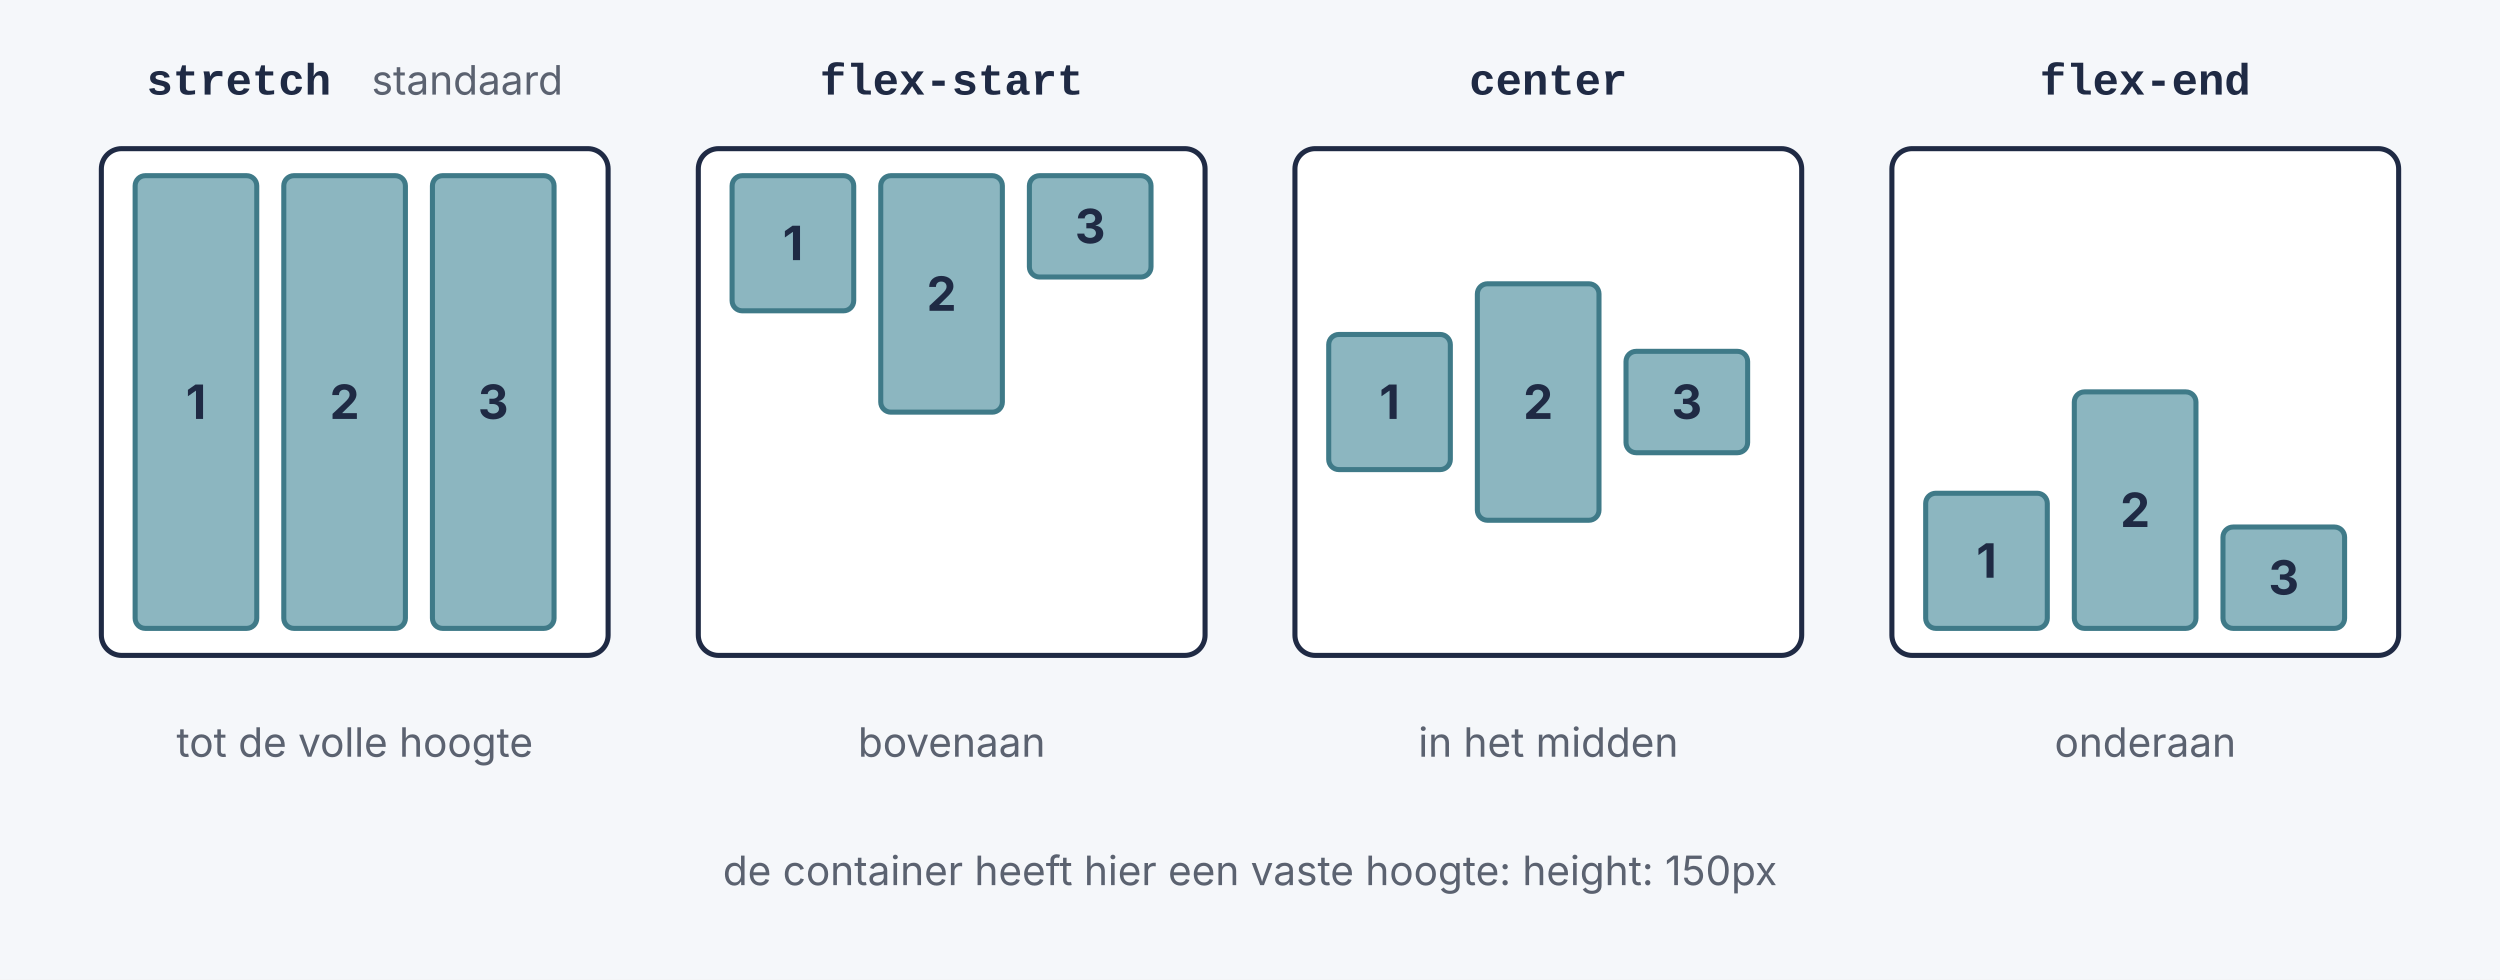
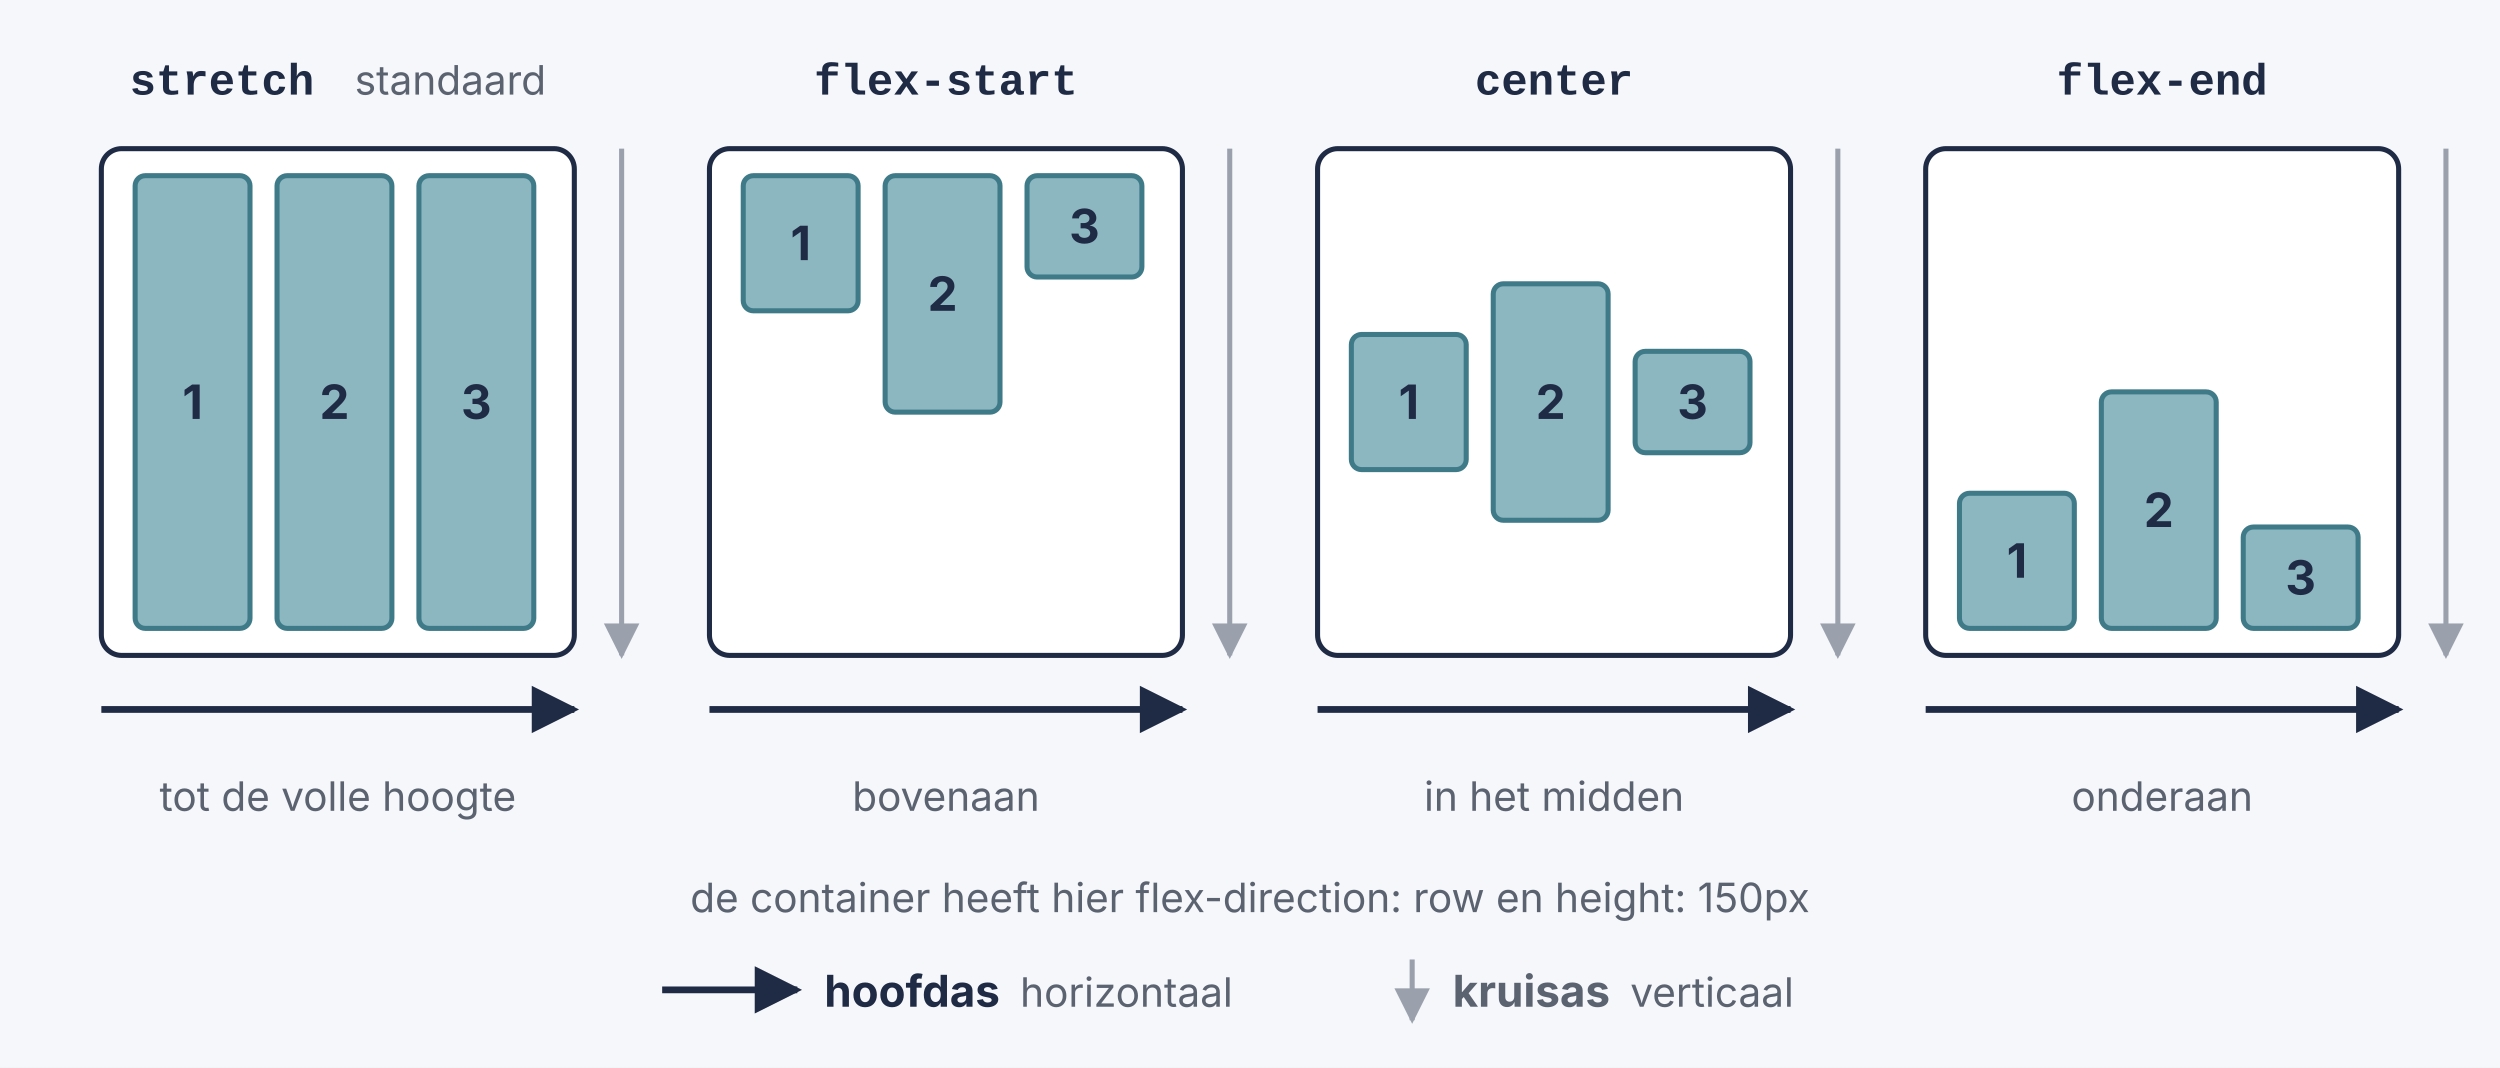
- <svg xmlns="http://www.w3.org/2000/svg" viewBox="0 0 740 290" width="740" height="290" font-family="Inter, 'Segoe UI', Helvetica, Arial, sans-serif">
+ <svg xmlns="http://www.w3.org/2000/svg" viewBox="0 0 740 316" width="740" height="316" font-family="Inter, 'Segoe UI', Helvetica, Arial, sans-serif">
  <defs>
    <marker id="pijl" viewBox="0 0 10 10" refX="9" refY="5" markerWidth="7" markerHeight="7" orient="auto-start-reverse">
      <path d="M0,0 L10,5 L0,10 z" fill="#9AA1AD" />
    </marker>
    <marker id="pijlinkt" viewBox="0 0 10 10" refX="9" refY="5" markerWidth="7" markerHeight="7" orient="auto-start-reverse">
      <path d="M0,0 L10,5 L0,10 z" fill="#1F2A44" />
    </marker>
  </defs>
-   <rect width="740" height="290" fill="#F5F7FA" />
-   <text x="105" y="28" font-size="13" fill="#1F2A44" font-family="'JetBrains Mono', Consolas, 'Courier New', monospace" font-weight="700" text-anchor="middle">stretch<tspan dx="12" font-family="Inter, 'Segoe UI', Helvetica, Arial, sans-serif" font-size="12" font-weight="400" fill="#5B6270">standaard</tspan>
+   <rect width="740" height="316" fill="#F5F7FA" />
+   <text x="100" y="28" font-size="13" fill="#1F2A44" font-family="'JetBrains Mono', Consolas, 'Courier New', monospace" font-weight="700" text-anchor="middle">stretch<tspan dx="12" font-family="Inter, 'Segoe UI', Helvetica, Arial, sans-serif" font-size="12" font-weight="400" fill="#5B6270">standaard</tspan>
  </text>
-   <rect x="30" y="44" width="150" height="150" rx="6" fill="#FFFFFF" stroke="#1F2A44" stroke-width="1.5" />
-   <rect x="40" y="52" width="36" height="134" rx="3" fill="#8CB6C0" stroke="#3F7A88" stroke-width="1.5" />
-   <text x="58" y="124" font-size="14" fill="#1F2A44" font-weight="700" text-anchor="middle">1</text>
-   <rect x="84" y="52" width="36" height="134" rx="3" fill="#8CB6C0" stroke="#3F7A88" stroke-width="1.5" />
-   <text x="102" y="124" font-size="14" fill="#1F2A44" font-weight="700" text-anchor="middle">2</text>
-   <rect x="128" y="52" width="36" height="134" rx="3" fill="#8CB6C0" stroke="#3F7A88" stroke-width="1.5" />
-   <text x="146" y="124" font-size="14" fill="#1F2A44" font-weight="700" text-anchor="middle">3</text>
-   <text x="105" y="224" font-size="12" fill="#5B6270" text-anchor="middle">tot de volle hoogte</text>
-   <text x="281.7" y="28" font-size="13" fill="#1F2A44" font-family="'JetBrains Mono', Consolas, 'Courier New', monospace" font-weight="700" text-anchor="middle">flex-start</text>
-   <rect x="206.7" y="44" width="150" height="150" rx="6" fill="#FFFFFF" stroke="#1F2A44" stroke-width="1.5" />
-   <rect x="216.7" y="52" width="36" height="40" rx="3" fill="#8CB6C0" stroke="#3F7A88" stroke-width="1.5" />
-   <text x="234.7" y="77" font-size="14" fill="#1F2A44" font-weight="700" text-anchor="middle">1</text>
-   <rect x="260.7" y="52" width="36" height="70" rx="3" fill="#8CB6C0" stroke="#3F7A88" stroke-width="1.5" />
-   <text x="278.7" y="92" font-size="14" fill="#1F2A44" font-weight="700" text-anchor="middle">2</text>
-   <rect x="304.7" y="52" width="36" height="30" rx="3" fill="#8CB6C0" stroke="#3F7A88" stroke-width="1.5" />
-   <text x="322.7" y="72" font-size="14" fill="#1F2A44" font-weight="700" text-anchor="middle">3</text>
-   <text x="281.7" y="224" font-size="12" fill="#5B6270" text-anchor="middle">bovenaan</text>
-   <text x="458.3" y="28" font-size="13" fill="#1F2A44" font-family="'JetBrains Mono', Consolas, 'Courier New', monospace" font-weight="700" text-anchor="middle">center</text>
-   <rect x="383.3" y="44" width="150" height="150" rx="6" fill="#FFFFFF" stroke="#1F2A44" stroke-width="1.5" />
-   <rect x="393.3" y="99" width="36" height="40" rx="3" fill="#8CB6C0" stroke="#3F7A88" stroke-width="1.5" />
-   <text x="411.3" y="124" font-size="14" fill="#1F2A44" font-weight="700" text-anchor="middle">1</text>
-   <rect x="437.3" y="84" width="36" height="70" rx="3" fill="#8CB6C0" stroke="#3F7A88" stroke-width="1.5" />
-   <text x="455.3" y="124" font-size="14" fill="#1F2A44" font-weight="700" text-anchor="middle">2</text>
-   <rect x="481.3" y="104" width="36" height="30" rx="3" fill="#8CB6C0" stroke="#3F7A88" stroke-width="1.5" />
-   <text x="499.3" y="124" font-size="14" fill="#1F2A44" font-weight="700" text-anchor="middle">3</text>
-   <text x="458.3" y="224" font-size="12" fill="#5B6270" text-anchor="middle">in het midden</text>
-   <text x="635" y="28" font-size="13" fill="#1F2A44" font-family="'JetBrains Mono', Consolas, 'Courier New', monospace" font-weight="700" text-anchor="middle">flex-end</text>
-   <rect x="560" y="44" width="150" height="150" rx="6" fill="#FFFFFF" stroke="#1F2A44" stroke-width="1.5" />
-   <rect x="570" y="146" width="36" height="40" rx="3" fill="#8CB6C0" stroke="#3F7A88" stroke-width="1.5" />
-   <text x="588" y="171" font-size="14" fill="#1F2A44" font-weight="700" text-anchor="middle">1</text>
-   <rect x="614" y="116" width="36" height="70" rx="3" fill="#8CB6C0" stroke="#3F7A88" stroke-width="1.5" />
-   <text x="632" y="156" font-size="14" fill="#1F2A44" font-weight="700" text-anchor="middle">2</text>
-   <rect x="658" y="156" width="36" height="30" rx="3" fill="#8CB6C0" stroke="#3F7A88" stroke-width="1.5" />
-   <text x="676" y="176" font-size="14" fill="#1F2A44" font-weight="700" text-anchor="middle">3</text>
-   <text x="635" y="224" font-size="12" fill="#5B6270" text-anchor="middle">onderaan</text>
-   <text x="370" y="262" font-size="12" fill="#5B6270" text-anchor="middle">de container heeft hier een vaste hoogte: height: 150px</text>
+   <rect x="30" y="44" width="140" height="150" rx="6" fill="#FFFFFF" stroke="#1F2A44" stroke-width="1.5" />
+   <rect x="40" y="52" width="34" height="134" rx="3" fill="#8CB6C0" stroke="#3F7A88" stroke-width="1.5" />
+   <text x="57" y="124" font-size="14" fill="#1F2A44" font-weight="700" text-anchor="middle">1</text>
+   <rect x="82" y="52" width="34" height="134" rx="3" fill="#8CB6C0" stroke="#3F7A88" stroke-width="1.5" />
+   <text x="99" y="124" font-size="14" fill="#1F2A44" font-weight="700" text-anchor="middle">2</text>
+   <rect x="124" y="52" width="34" height="134" rx="3" fill="#8CB6C0" stroke="#3F7A88" stroke-width="1.5" />
+   <text x="141" y="124" font-size="14" fill="#1F2A44" font-weight="700" text-anchor="middle">3</text>
+   <line x1="30" y1="210" x2="170" y2="210" stroke="#1F2A44" stroke-width="2" marker-end="url(#pijlinkt)" />
+   <line x1="184" y1="44" x2="184" y2="194" stroke="#9AA1AD" stroke-width="1.5" marker-end="url(#pijl)" />
+   <text x="100" y="240" font-size="12" fill="#5B6270" text-anchor="middle">tot de volle hoogte</text>
+   <text x="280" y="28" font-size="13" fill="#1F2A44" font-family="'JetBrains Mono', Consolas, 'Courier New', monospace" font-weight="700" text-anchor="middle">flex-start</text>
+   <rect x="210" y="44" width="140" height="150" rx="6" fill="#FFFFFF" stroke="#1F2A44" stroke-width="1.5" />
+   <rect x="220" y="52" width="34" height="40" rx="3" fill="#8CB6C0" stroke="#3F7A88" stroke-width="1.5" />
+   <text x="237" y="77" font-size="14" fill="#1F2A44" font-weight="700" text-anchor="middle">1</text>
+   <rect x="262" y="52" width="34" height="70" rx="3" fill="#8CB6C0" stroke="#3F7A88" stroke-width="1.5" />
+   <text x="279" y="92" font-size="14" fill="#1F2A44" font-weight="700" text-anchor="middle">2</text>
+   <rect x="304" y="52" width="34" height="30" rx="3" fill="#8CB6C0" stroke="#3F7A88" stroke-width="1.5" />
+   <text x="321" y="72" font-size="14" fill="#1F2A44" font-weight="700" text-anchor="middle">3</text>
+   <line x1="210" y1="210" x2="350" y2="210" stroke="#1F2A44" stroke-width="2" marker-end="url(#pijlinkt)" />
+   <line x1="364" y1="44" x2="364" y2="194" stroke="#9AA1AD" stroke-width="1.5" marker-end="url(#pijl)" />
+   <text x="280" y="240" font-size="12" fill="#5B6270" text-anchor="middle">bovenaan</text>
+   <text x="460" y="28" font-size="13" fill="#1F2A44" font-family="'JetBrains Mono', Consolas, 'Courier New', monospace" font-weight="700" text-anchor="middle">center</text>
+   <rect x="390" y="44" width="140" height="150" rx="6" fill="#FFFFFF" stroke="#1F2A44" stroke-width="1.5" />
+   <rect x="400" y="99" width="34" height="40" rx="3" fill="#8CB6C0" stroke="#3F7A88" stroke-width="1.5" />
+   <text x="417" y="124" font-size="14" fill="#1F2A44" font-weight="700" text-anchor="middle">1</text>
+   <rect x="442" y="84" width="34" height="70" rx="3" fill="#8CB6C0" stroke="#3F7A88" stroke-width="1.5" />
+   <text x="459" y="124" font-size="14" fill="#1F2A44" font-weight="700" text-anchor="middle">2</text>
+   <rect x="484" y="104" width="34" height="30" rx="3" fill="#8CB6C0" stroke="#3F7A88" stroke-width="1.5" />
+   <text x="501" y="124" font-size="14" fill="#1F2A44" font-weight="700" text-anchor="middle">3</text>
+   <line x1="390" y1="210" x2="530" y2="210" stroke="#1F2A44" stroke-width="2" marker-end="url(#pijlinkt)" />
+   <line x1="544" y1="44" x2="544" y2="194" stroke="#9AA1AD" stroke-width="1.5" marker-end="url(#pijl)" />
+   <text x="460" y="240" font-size="12" fill="#5B6270" text-anchor="middle">in het midden</text>
+   <text x="640" y="28" font-size="13" fill="#1F2A44" font-family="'JetBrains Mono', Consolas, 'Courier New', monospace" font-weight="700" text-anchor="middle">flex-end</text>
+   <rect x="570" y="44" width="140" height="150" rx="6" fill="#FFFFFF" stroke="#1F2A44" stroke-width="1.5" />
+   <rect x="580" y="146" width="34" height="40" rx="3" fill="#8CB6C0" stroke="#3F7A88" stroke-width="1.5" />
+   <text x="597" y="171" font-size="14" fill="#1F2A44" font-weight="700" text-anchor="middle">1</text>
+   <rect x="622" y="116" width="34" height="70" rx="3" fill="#8CB6C0" stroke="#3F7A88" stroke-width="1.5" />
+   <text x="639" y="156" font-size="14" fill="#1F2A44" font-weight="700" text-anchor="middle">2</text>
+   <rect x="664" y="156" width="34" height="30" rx="3" fill="#8CB6C0" stroke="#3F7A88" stroke-width="1.5" />
+   <text x="681" y="176" font-size="14" fill="#1F2A44" font-weight="700" text-anchor="middle">3</text>
+   <line x1="570" y1="210" x2="710" y2="210" stroke="#1F2A44" stroke-width="2" marker-end="url(#pijlinkt)" />
+   <line x1="724" y1="44" x2="724" y2="194" stroke="#9AA1AD" stroke-width="1.5" marker-end="url(#pijl)" />
+   <text x="640" y="240" font-size="12" fill="#5B6270" text-anchor="middle">onderaan</text>
+   <text x="370" y="270" font-size="12" fill="#5B6270" text-anchor="middle">de container heeft hier flex-direction: row en height: 150px</text>
+   <line x1="196" y1="293" x2="236" y2="293" stroke="#1F2A44" stroke-width="2" marker-end="url(#pijlinkt)" />
+   <text x="244" y="298" font-size="13" fill="#1F2A44" font-weight="700">hoofdas<tspan dx="6" font-weight="400" font-size="12" fill="#5B6270">horizontaal</tspan>
+   </text>
+   <line x1="418" y1="284" x2="418" y2="302" stroke="#9AA1AD" stroke-width="1.5" marker-end="url(#pijl)" />
+   <text x="430" y="298" font-size="13" fill="#5B6270" font-weight="700">kruisas<tspan dx="6" font-weight="400" font-size="12">verticaal</tspan>
+   </text>
</svg>
